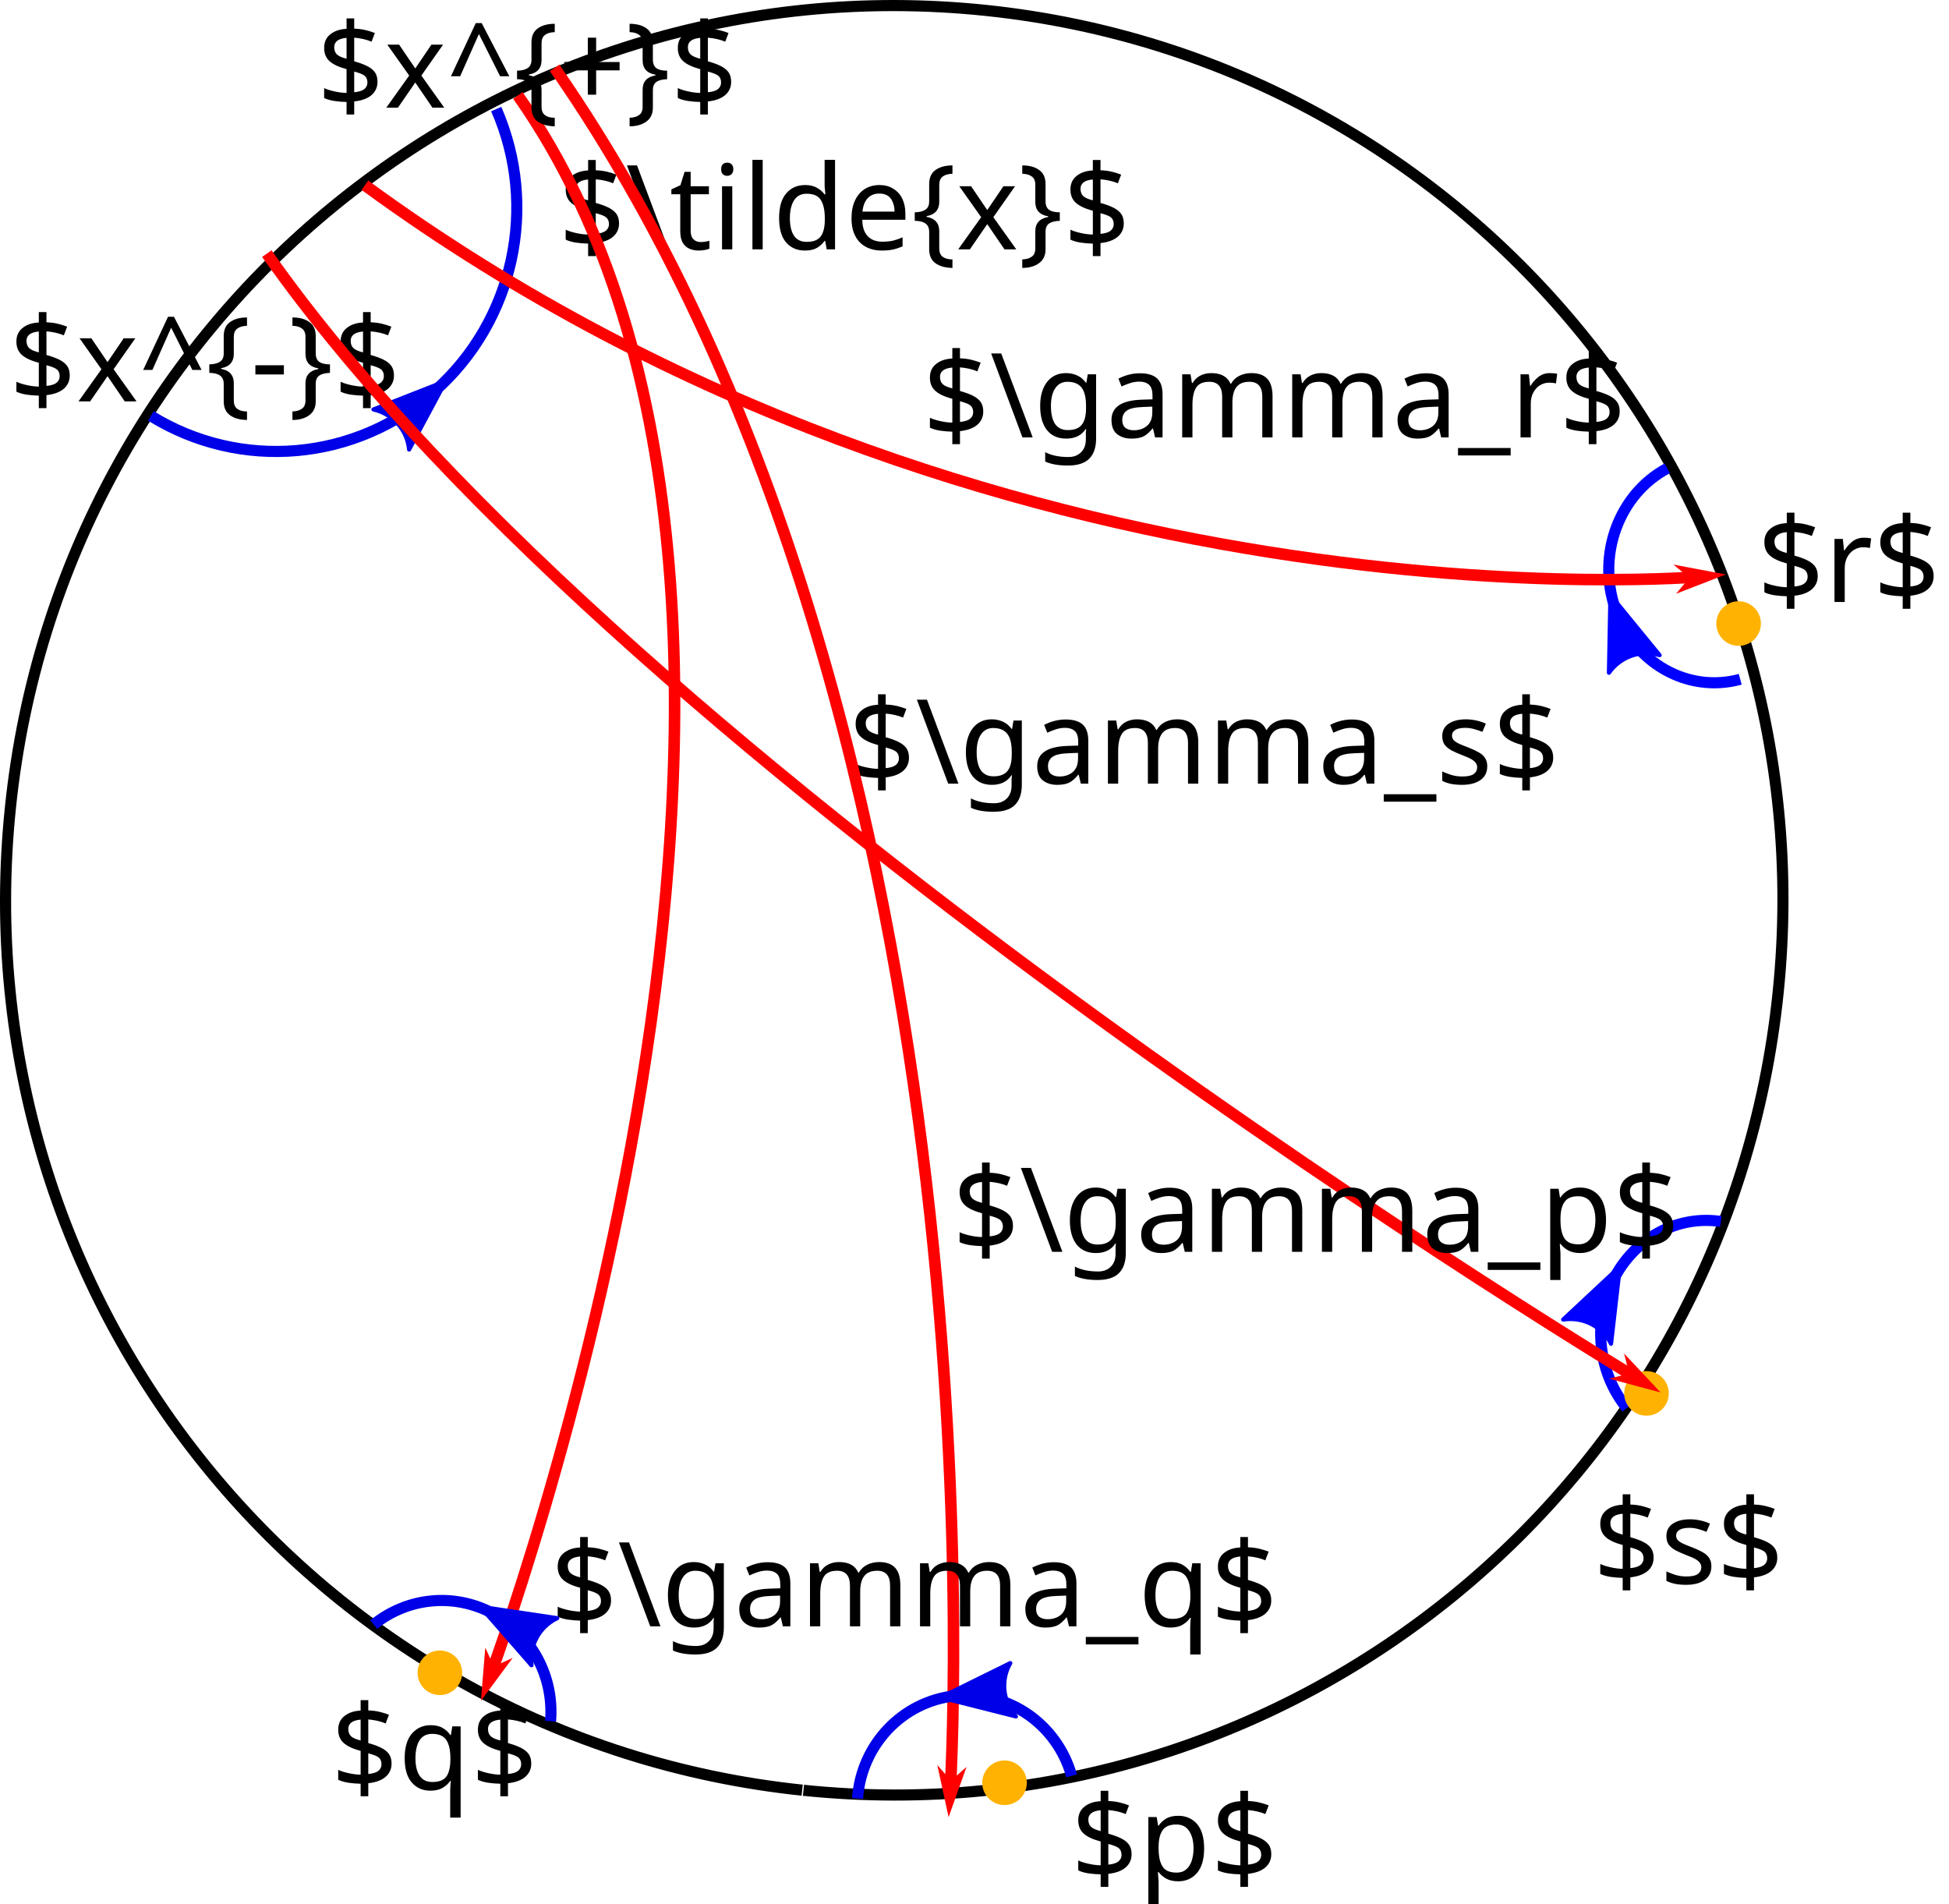
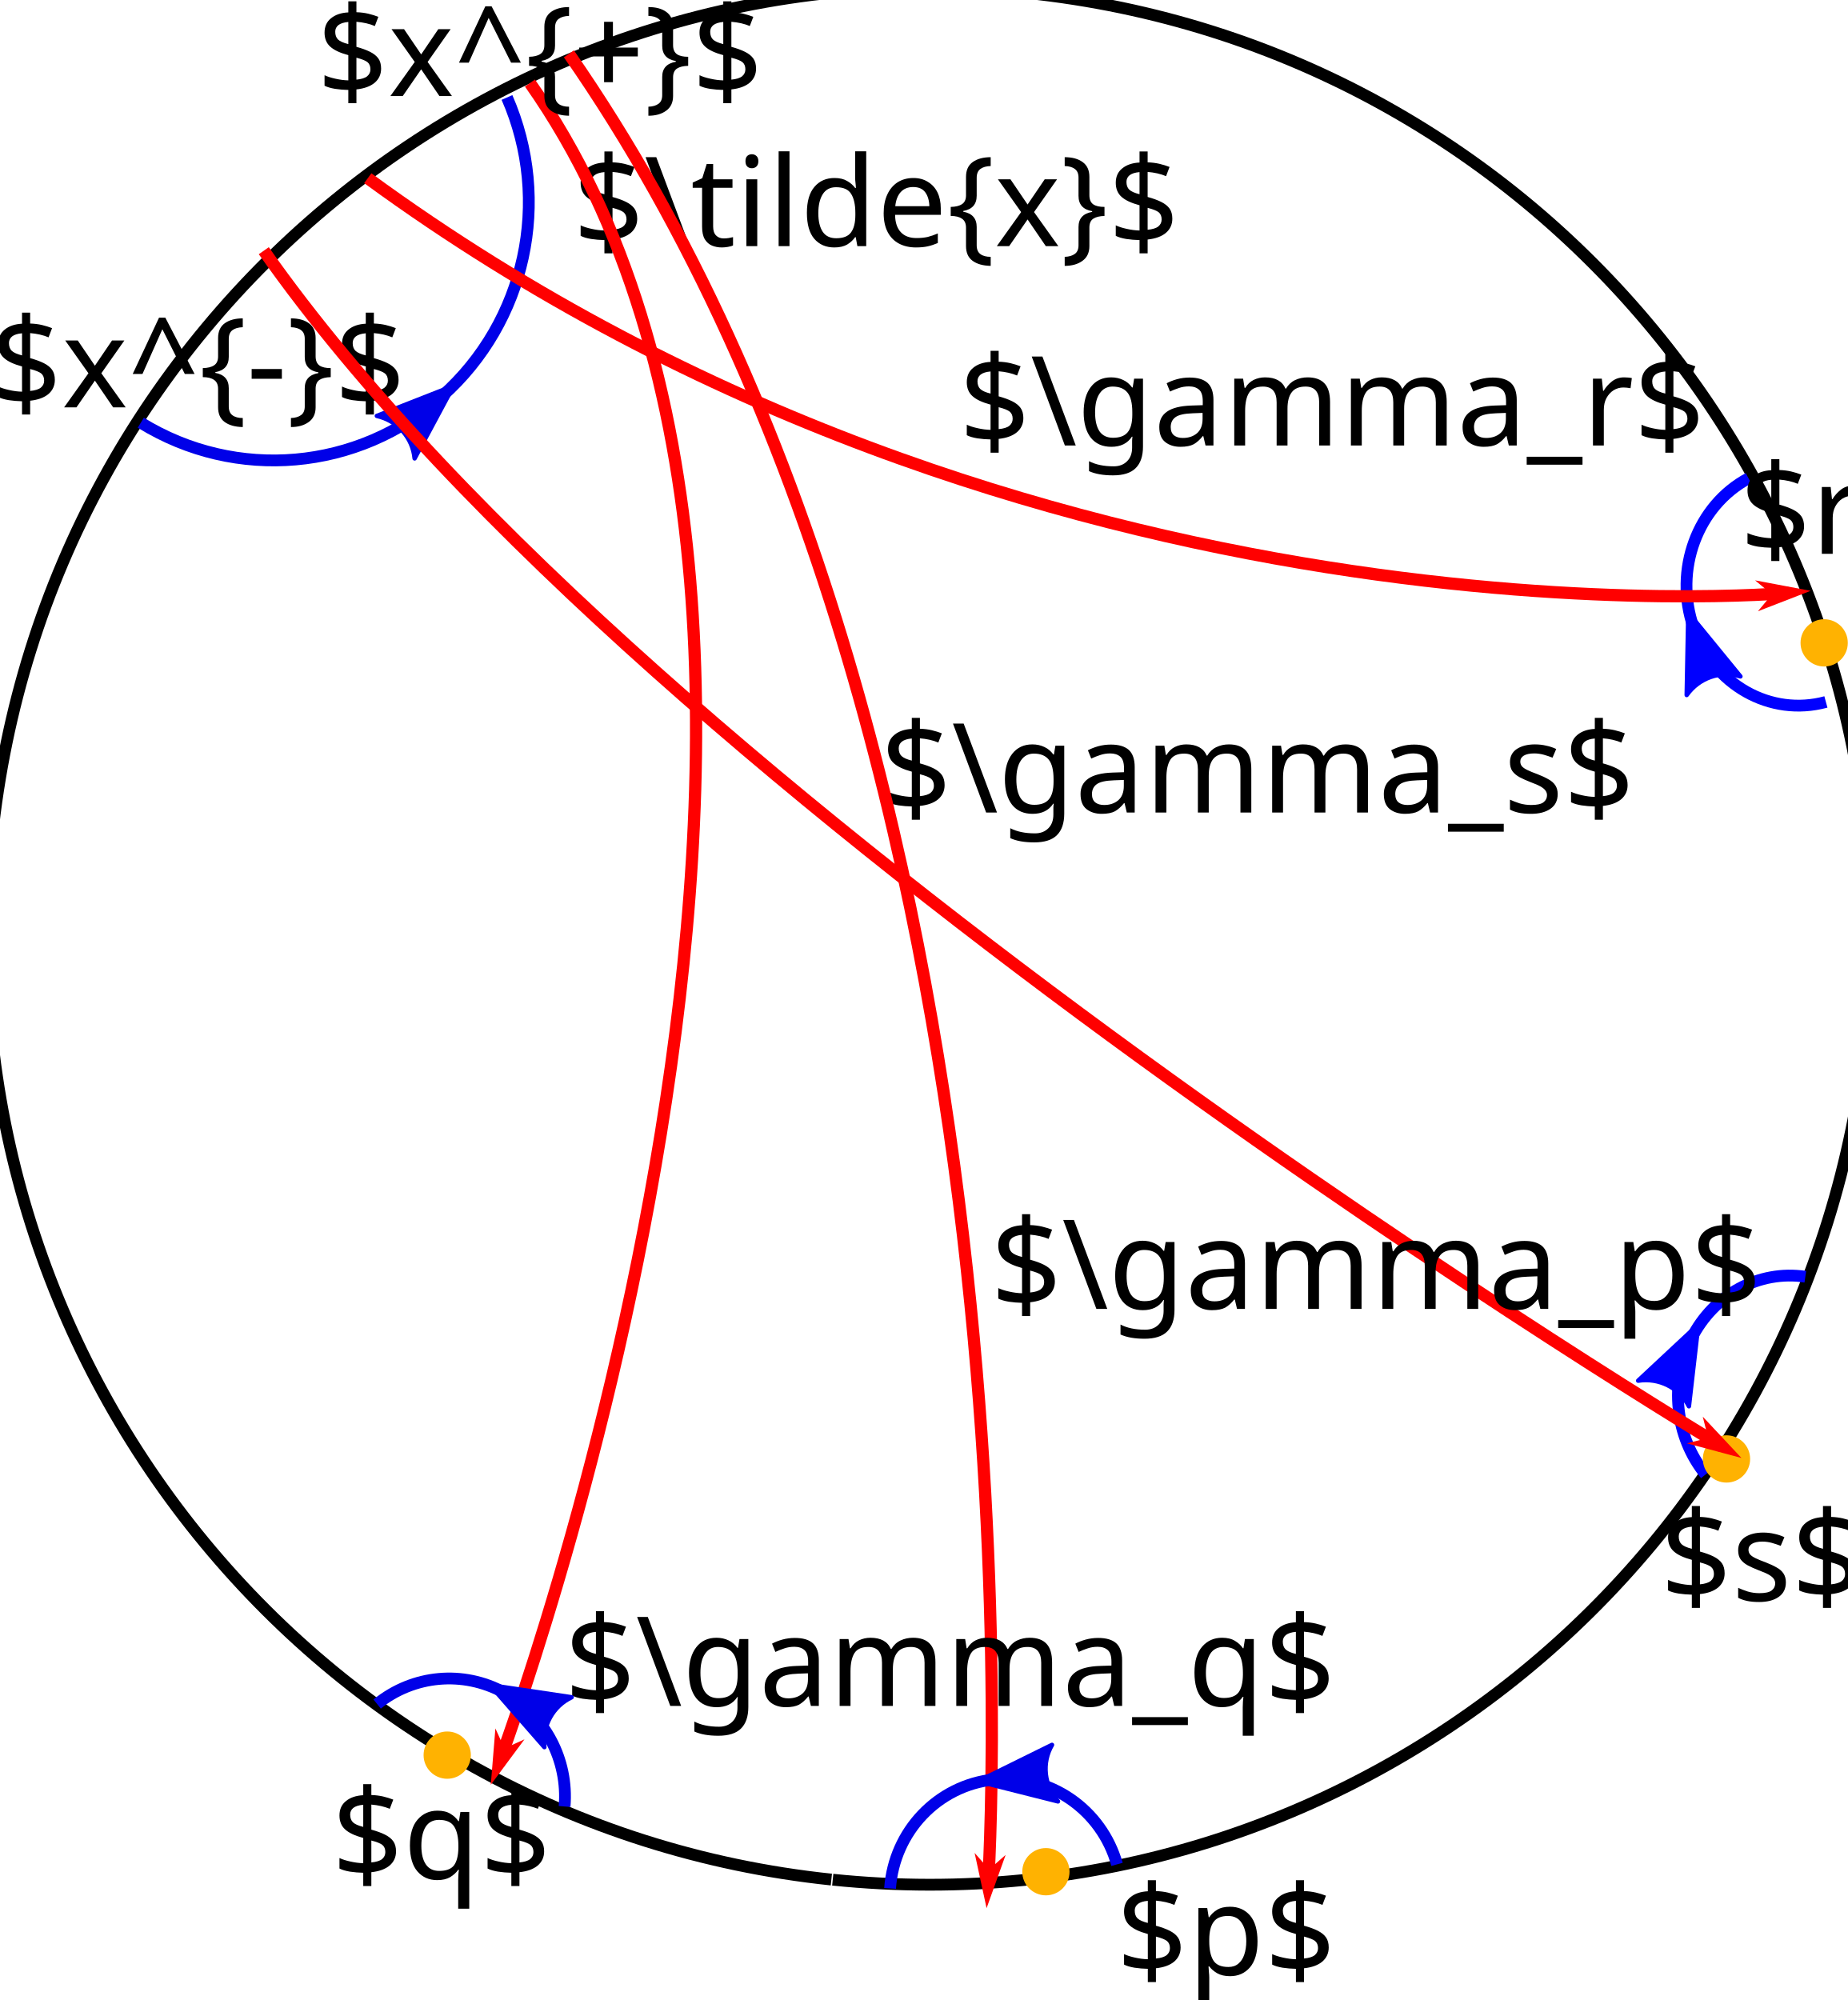
- <svg xmlns="http://www.w3.org/2000/svg" width="175.273mm" height="171.186mm" viewBox="0 0 175.273 171.186" version="1.1" id="svg3517">
+ <svg xmlns="http://www.w3.org/2000/svg" width="156.736mm" height="169.646mm" viewBox="0 0 156.736 169.646" version="1.1" id="svg3517">
  <defs id="defs3511">
    <marker orient="auto" refY="0" refX="0" id="marker1736" style="overflow:visible">
      <path id="path1734" d="M 0,0 5,-5 -12.5,0 5,5 Z" style="fill:#ff0000;fill-opacity:1;fill-rule:evenodd;stroke:#ff0000;stroke-width:1pt;stroke-opacity:1" transform="matrix(-0.2,0,0,-0.2,-1.2,0)" />
    </marker>
    <marker orient="auto" refY="0" refX="0" id="marker1732" style="overflow:visible">
      <path id="path1484" d="M 0,0 5,-5 -12.5,0 5,5 Z" style="fill:#ff0000;fill-opacity:1;fill-rule:evenodd;stroke:#ff0000;stroke-width:1pt;stroke-opacity:1" transform="matrix(-0.2,0,0,-0.2,-1.2,0)" />
    </marker>
    <marker orient="auto" refY="0" refX="0" id="marker8746" style="overflow:visible">
      <path id="path8744" style="fill:#06a500;fill-opacity:1;fill-rule:evenodd;stroke:#06a500;stroke-width:0.625;stroke-linejoin:round;stroke-opacity:1" d="M 8.719,4.034 -2.207,0.016 8.719,-4.002 c -1.745,2.372 -1.735,5.617 -6e-7,8.035 z" transform="scale(0.6)" />
    </marker>
    <marker orient="auto" refY="0" refX="0" id="Arrow1Lstart" style="overflow:visible">
      <path id="path974" d="M 0,0 5,-5 -12.5,0 5,5 Z" style="fill:#ff0000;fill-opacity:1;fill-rule:evenodd;stroke:#ff0000;stroke-width:1pt;stroke-opacity:1" transform="matrix(0.8,0,0,0.8,10,0)" />
    </marker>
    <marker style="overflow:visible" id="marker8560" refX="0" refY="0" orient="auto">
      <path transform="scale(-0.6)" d="M 8.719,4.034 -2.207,0.016 8.719,-4.002 c -1.745,2.372 -1.735,5.617 -6e-7,8.035 z" style="fill:#ff0000;fill-opacity:1;fill-rule:evenodd;stroke:#ff0000;stroke-width:0.625;stroke-linejoin:round;stroke-opacity:1" id="path8558" />
    </marker>
    <marker style="overflow:visible" id="marker8376" refX="0" refY="0" orient="auto">
      <path transform="scale(-0.6)" d="M 8.719,4.034 -2.207,0.016 8.719,-4.002 c -1.745,2.372 -1.735,5.617 -6e-7,8.035 z" style="fill:#ff0000;fill-opacity:1;fill-rule:evenodd;stroke:#ff0000;stroke-width:0.625;stroke-linejoin:round;stroke-opacity:1" id="path8374" />
    </marker>
    <marker style="overflow:visible" id="marker8328" refX="0" refY="0" orient="auto">
      <path transform="scale(0.6)" d="M 8.719,4.034 -2.207,0.016 8.719,-4.002 c -1.745,2.372 -1.735,5.617 -6e-7,8.035 z" style="fill:#0000e8;fill-opacity:1;fill-rule:evenodd;stroke:#0000e8;stroke-width:0.625;stroke-linejoin:round;stroke-opacity:1" id="path8326" />
    </marker>
    <marker orient="auto" refY="0" refX="0" id="marker8115" style="overflow:visible">
      <path id="path8113" style="fill:#0000ff;fill-opacity:1;fill-rule:evenodd;stroke:#0000ff;stroke-width:0.625;stroke-linejoin:round;stroke-opacity:1" d="M 8.719,4.034 -2.207,0.016 8.719,-4.002 c -1.745,2.372 -1.735,5.617 -6e-7,8.035 z" transform="scale(-0.6)" />
    </marker>
    <marker orient="auto" refY="0" refX="0" id="marker7993" style="overflow:visible">
      <path id="path7991" style="fill:#000000;fill-opacity:1;fill-rule:evenodd;stroke:#000000;stroke-width:0.625;stroke-linejoin:round;stroke-opacity:1" d="M 8.719,4.034 -2.207,0.016 8.719,-4.002 c -1.745,2.372 -1.735,5.617 -6e-7,8.035 z" transform="scale(0.6)" />
    </marker>
    <marker orient="auto" refY="0" refX="0" id="marker7941" style="overflow:visible">
      <path id="path7939" style="fill:#000000;fill-opacity:1;fill-rule:evenodd;stroke:#000000;stroke-width:0.625;stroke-linejoin:round;stroke-opacity:1" d="M 8.719,4.034 -2.207,0.016 8.719,-4.002 c -1.745,2.372 -1.735,5.617 -6e-7,8.035 z" transform="scale(-0.6)" />
    </marker>
    <marker orient="auto" refY="0" refX="0" id="marker7857" style="overflow:visible">
      <path id="path7855" style="fill:#ff0000;fill-opacity:1;fill-rule:evenodd;stroke:#ff0000;stroke-width:0.625;stroke-linejoin:round;stroke-opacity:1" d="M 8.719,4.034 -2.207,0.016 8.719,-4.002 c -1.745,2.372 -1.735,5.617 -6e-7,8.035 z" transform="scale(-0.6)" />
    </marker>
    <marker orient="auto" refY="0" refX="0" id="Arrow1Mstart" style="overflow:visible">
      <path id="path980" d="M 0,0 5,-5 -12.5,0 5,5 Z" style="fill:#000000;fill-opacity:1;fill-rule:evenodd;stroke:#000000;stroke-width:1pt;stroke-opacity:1" transform="matrix(0.4,0,0,0.4,4,0)" />
    </marker>
    <marker orient="auto" refY="0" refX="0" id="Arrow2Mend" style="overflow:visible">
      <path id="path1001" style="fill:#ff009e;fill-opacity:1;fill-rule:evenodd;stroke:#ff009e;stroke-width:0.625;stroke-linejoin:round;stroke-opacity:1" d="M 8.719,4.034 -2.207,0.016 8.719,-4.002 c -1.745,2.372 -1.735,5.617 -6e-7,8.035 z" transform="scale(-0.6)" />
    </marker>
    <marker orient="auto" refY="0" refX="0" id="Arrow1Send" style="overflow:visible">
      <path id="path989" d="M 0,0 5,-5 -12.5,0 5,5 Z" style="fill:#000000;fill-opacity:1;fill-rule:evenodd;stroke:#000000;stroke-width:1pt;stroke-opacity:1" transform="matrix(-0.2,0,0,-0.2,-1.2,0)" />
    </marker>
    <marker orient="auto" refY="0" refX="0" id="marker8115-0" style="overflow:visible">
      <path id="path8113-5" style="fill:#0000ff;fill-opacity:1;fill-rule:evenodd;stroke:#0000ff;stroke-width:0.625;stroke-linejoin:round;stroke-opacity:1" d="M 8.719,4.034 -2.207,0.016 8.719,-4.002 c -1.745,2.372 -1.735,5.617 -6e-7,8.035 z" transform="scale(-0.6)" />
    </marker>
    <marker orient="auto" refY="0" refX="0" id="marker1732-6" style="overflow:visible">
      <path id="path1484-3" d="M 0,0 5,-5 -12.5,0 5,5 Z" style="fill:#ff0000;fill-opacity:1;fill-rule:evenodd;stroke:#ff0000;stroke-width:1pt;stroke-opacity:1" transform="matrix(-0.2,0,0,-0.2,-1.2,0)" />
    </marker>
    <marker orient="auto" refY="0" refX="0" id="marker1736-0" style="overflow:visible">
      <path id="path1734-4" d="M 0,0 5,-5 -12.5,0 5,5 Z" style="fill:#ff0000;fill-opacity:1;fill-rule:evenodd;stroke:#ff0000;stroke-width:1pt;stroke-opacity:1" transform="matrix(-0.2,0,0,-0.2,-1.2,0)" />
    </marker>
    <marker orient="auto" refY="0" refX="0" id="marker1732-6-8" style="overflow:visible">
      <path id="path1484-3-9" d="M 0,0 5,-5 -12.5,0 5,5 Z" style="fill:#ff0000;fill-opacity:1;fill-rule:evenodd;stroke:#ff0000;stroke-width:1pt;stroke-opacity:1" transform="matrix(-0.2,0,0,-0.2,-1.2,0)" />
    </marker>
    <marker orient="auto" refY="0" refX="0" id="marker1736-0-5" style="overflow:visible">
      <path id="path1734-4-2" d="M 0,0 5,-5 -12.5,0 5,5 Z" style="fill:#ff0000;fill-opacity:1;fill-rule:evenodd;stroke:#ff0000;stroke-width:1pt;stroke-opacity:1" transform="matrix(-0.2,0,0,-0.2,-1.2,0)" />
    </marker>
    <marker orient="auto" refY="0" refX="0" id="marker1732-2" style="overflow:visible">
      <path id="path1484-1" d="M 0,0 5,-5 -12.5,0 5,5 Z" style="fill:#ff0000;fill-opacity:1;fill-rule:evenodd;stroke:#ff0000;stroke-width:1pt;stroke-opacity:1" transform="matrix(-0.2,0,0,-0.2,-1.2,0)" />
    </marker>
    <marker orient="auto" refY="0" refX="0" id="marker1736-5" style="overflow:visible">
      <path id="path1734-2" d="M 0,0 5,-5 -12.5,0 5,5 Z" style="fill:#ff0000;fill-opacity:1;fill-rule:evenodd;stroke:#ff0000;stroke-width:1pt;stroke-opacity:1" transform="matrix(-0.2,0,0,-0.2,-1.2,0)" />
    </marker>
    <marker style="overflow:visible" id="marker8328-6" refX="0" refY="0" orient="auto">
      <path transform="scale(0.6)" d="M 8.719,4.034 -2.207,0.016 8.719,-4.002 c -1.745,2.372 -1.735,5.617 -6e-7,8.035 z" style="fill:#0000e8;fill-opacity:1;fill-rule:evenodd;stroke:#0000e8;stroke-width:0.625;stroke-linejoin:round;stroke-opacity:1" id="path8326-3" />
    </marker>
    <marker style="overflow:visible" id="marker8328-6-8" refX="0" refY="0" orient="auto">
      <path transform="scale(0.6)" d="M 8.719,4.034 -2.207,0.016 8.719,-4.002 c -1.745,2.372 -1.735,5.617 -6e-7,8.035 z" style="fill:#0000e8;fill-opacity:1;fill-rule:evenodd;stroke:#0000e8;stroke-width:0.625;stroke-linejoin:round;stroke-opacity:1" id="path8326-3-6" />
    </marker>
  </defs>
-   <g id="layer1" transform="translate(-23.01352,-66.10746)">
+   <g id="layer1" transform="translate(-24.63428,-67.64752)">
    <path style="fill:none;stroke:#000000;stroke-width:1;stroke-miterlimit:4;stroke-dasharray:none;stroke-dashoffset:0;stroke-opacity:1" id="path7765" d="M 95.152,227.077 A 79.914,80.448 0 0 1 23.947,138.755 79.914,80.448 0 0 1 111.656,67.041 79.914,80.448 0 0 1 182.926,155.309 79.914,80.448 0 0 1 95.27,227.089" />
    <path style="fill:none;stroke:#0000e8;stroke-width:1;stroke-miterlimit:4;stroke-dasharray:none;stroke-dashoffset:0;stroke-opacity:1;marker-mid:url(#marker8328)" id="path7767" d="m 67.637,75.915 a 21.649,21.916 0 0 1 -5.517,25.346 21.649,21.916 0 0 1 -25.542,2.243" />
    <path style="fill:none;stroke:#0000ff;stroke-width:1;stroke-miterlimit:4;stroke-dasharray:none;stroke-dashoffset:0;stroke-opacity:1;marker-mid:url(#marker8115)" id="path7775" d="m 169.309,192.715 a 9.492,10.174 0 0 1 -1.203,-11.535 9.492,10.174 0 0 1 9.663,-5.237" />
    <text xml:space="preserve" style="font-style:normal;font-weight:normal;font-size:10.583px;line-height:1.25;font-family:sans-serif;letter-spacing:0px;word-spacing:0px;fill:#000000;fill-opacity:1;stroke:none;stroke-width:0.265" x="73.232" y="88.53" id="text9759">
      <tspan id="tspan9757" x="73.232" y="88.53" style="stroke-width:0.265">$\tilde{x}$</tspan>
    </text>
    <text xml:space="preserve" style="font-style:normal;font-weight:normal;font-size:10.583px;line-height:1.25;font-family:sans-serif;letter-spacing:0px;word-spacing:0px;fill:#000000;fill-opacity:1;stroke:none;stroke-width:0.265" x="99.305" y="136.573" id="text9763">
      <tspan id="tspan9761" x="99.305" y="136.573" style="stroke-width:0.265">$\gamma_s$</tspan>
    </text>
    <path style="fill:none;stroke:#ff0000;stroke-width:1.038;stroke-linecap:butt;stroke-linejoin:miter;stroke-miterlimit:4;stroke-dasharray:none;stroke-opacity:1;marker-mid:url(#marker1732);marker-end:url(#marker1736)" d="M 69.586,74.692 C 102.785,121.919 66.917,217.303 66.917,217.303" id="path1467" />
-     <text xml:space="preserve" style="font-style:normal;font-variant:normal;font-weight:normal;font-stretch:normal;font-size:10.583px;line-height:1.25;font-family:verdana;-inkscape-font-specification:verdana;letter-spacing:0px;word-spacing:0px;fill:#000000;fill-opacity:1;stroke:none;stroke-width:0.265" x="166.27" y="208.505" id="text1740">
-       <tspan id="tspan1738" x="166.27" y="208.505" style="stroke-width:0.265">$s$</tspan>
+     <text xml:space="preserve" style="font-style:normal;font-variant:normal;font-weight:normal;font-stretch:normal;font-size:10.583px;line-height:1.25;font-family:verdana;-inkscape-font-specification:verdana;letter-spacing:0px;word-spacing:0px;fill:#000000;fill-opacity:1;stroke:none;stroke-width:0.265" x="165.468" y="203.427" id="text1740">
+       <tspan id="tspan1738" x="165.468" y="203.427" style="stroke-width:0.265">$s$</tspan>
    </text>
    <circle style="fill:#ffb201;fill-opacity:1;stroke:none;stroke-width:1;stroke-miterlimit:4;stroke-dasharray:none;stroke-dashoffset:0;stroke-opacity:1" id="path1781-5" cx="171.081" cy="191.4" r="2.005" />
    <text xml:space="preserve" style="font-style:normal;font-variant:normal;font-weight:normal;font-stretch:normal;font-size:10.583px;line-height:1.25;font-family:verdana;-inkscape-font-specification:verdana;letter-spacing:0px;word-spacing:0px;fill:#000000;fill-opacity:1;stroke:none;stroke-width:0.265" x="23.833" y="102.2" id="text19550-5-7">
      <tspan id="tspan19548-1-9" x="23.833" y="102.2" style="stroke-width:0.265">$x^{-}$</tspan>
    </text>
    <text xml:space="preserve" style="font-style:normal;font-variant:normal;font-weight:normal;font-stretch:normal;font-size:10.583px;line-height:1.25;font-family:verdana;-inkscape-font-specification:verdana;letter-spacing:0px;word-spacing:0px;fill:#000000;fill-opacity:1;stroke:none;stroke-width:0.265" x="51.509" y="75.792" id="text19550-5-7-9">
      <tspan id="tspan19548-1-9-5" x="51.509" y="75.792" style="stroke-width:0.265">$x^{+}$</tspan>
    </text>
    <path style="fill:none;stroke:#0000ff;stroke-width:1;stroke-miterlimit:4;stroke-dasharray:none;stroke-dashoffset:0;stroke-opacity:1;marker-mid:url(#marker8115-0)" id="path7775-0" d="m 179.513,127.189 a 9.492,10.174 0 0 1 -11.231,-6.324 9.492,10.174 0 0 1 4.667,-12.645" />
    <path style="fill:none;stroke:#ff0000;stroke-width:1.038;stroke-linecap:butt;stroke-linejoin:miter;stroke-miterlimit:4;stroke-dasharray:none;stroke-opacity:1;marker-mid:url(#marker1732-6);marker-end:url(#marker1736-0)" d="M 55.83,82.765 C 112.013,123.845 176.372,117.933 176.372,117.933" id="path1467-3" />
-     <text xml:space="preserve" style="font-style:normal;font-variant:normal;font-weight:normal;font-stretch:normal;font-size:10.583px;line-height:1.25;font-family:verdana;-inkscape-font-specification:verdana;letter-spacing:0px;word-spacing:0px;fill:#000000;fill-opacity:1;stroke:none;stroke-width:0.265" x="181.027" y="120.239" id="text1740-5">
-       <tspan id="tspan1738-7" x="181.027" y="120.239" style="stroke-width:0.265">$r$</tspan>
+     <text xml:space="preserve" style="font-style:normal;font-variant:normal;font-weight:normal;font-stretch:normal;font-size:10.583px;line-height:1.25;font-family:verdana;-inkscape-font-specification:verdana;letter-spacing:0px;word-spacing:0px;fill:#000000;fill-opacity:1;stroke:none;stroke-width:0.265" x="172.207" y="114.626" id="text1740-5">
+       <tspan id="tspan1738-7" x="172.207" y="114.626" style="stroke-width:0.265">$r$</tspan>
    </text>
    <circle style="fill:#ffb201;fill-opacity:1;stroke:none;stroke-width:1;stroke-miterlimit:4;stroke-dasharray:none;stroke-dashoffset:0;stroke-opacity:1" id="path1781-5-2" cx="179.366" cy="122.177" r="2.005" />
    <text xml:space="preserve" style="font-style:normal;font-weight:normal;font-size:10.583px;line-height:1.25;font-family:sans-serif;letter-spacing:0px;word-spacing:0px;fill:#000000;fill-opacity:1;stroke:none;stroke-width:0.265" x="105.984" y="105.439" id="text9763-3">
      <tspan id="tspan9761-7" x="105.984" y="105.439" style="stroke-width:0.265">$\gamma_r$</tspan>
    </text>
    <path style="fill:none;stroke:#ff0000;stroke-width:1.038;stroke-linecap:butt;stroke-linejoin:miter;stroke-miterlimit:4;stroke-dasharray:none;stroke-opacity:1;marker-mid:url(#marker1732-6-8);marker-end:url(#marker1736-0-5)" d="M 72.89,72.215 C 114.641,132.271 108.44,227.655 108.44,227.655" id="path1467-3-2" />
    <path style="fill:none;stroke:#ff0000;stroke-width:1.038;stroke-linecap:butt;stroke-linejoin:miter;stroke-miterlimit:4;stroke-dasharray:none;stroke-opacity:1;marker-mid:url(#marker1732-2);marker-end:url(#marker1736-5)" d="M 47.01,88.912 C 80.208,136.139 170.759,190.363 170.759,190.363" id="path1467-7" />
    <text xml:space="preserve" style="font-style:normal;font-weight:normal;font-size:10.583px;line-height:1.25;font-family:sans-serif;letter-spacing:0px;word-spacing:0px;fill:#000000;fill-opacity:1;stroke:none;stroke-width:0.265" x="108.657" y="178.671" id="text9763-2">
      <tspan id="tspan9761-8" x="108.657" y="178.671" style="stroke-width:0.265">$\gamma_p$</tspan>
    </text>
    <text xml:space="preserve" style="font-style:normal;font-weight:normal;font-size:10.583px;line-height:1.25;font-family:sans-serif;letter-spacing:0px;word-spacing:0px;fill:#000000;fill-opacity:1;stroke:none;stroke-width:0.265" x="72.51" y="212.347" id="text9763-2-4">
      <tspan id="tspan9761-8-3" x="72.51" y="212.347" style="stroke-width:0.265">$\gamma_q$</tspan>
    </text>
    <path style="fill:none;stroke:#0000e8;stroke-width:1;stroke-miterlimit:4;stroke-dasharray:none;stroke-dashoffset:0;stroke-opacity:1;marker-mid:url(#marker8328-6)" id="path7767-3" d="m 56.623,212.188 a 9.829,10.005 0 0 1 10.758,-0.976 9.829,10.005 0 0 1 5.143,9.668" />
    <path style="fill:none;stroke:#0000e8;stroke-width:1;stroke-miterlimit:4;stroke-dasharray:none;stroke-dashoffset:0;stroke-opacity:1;marker-mid:url(#marker8328-6-8)" id="path7767-3-6" d="m 100.132,227.827 a 9.829,10.005 0 0 1 8.787,-9.235 9.829,10.005 0 0 1 10.465,7.197" />
    <circle style="fill:#ffb201;fill-opacity:1;stroke:none;stroke-width:1;stroke-miterlimit:4;stroke-dasharray:none;stroke-dashoffset:0;stroke-opacity:1" id="path1781-5-2-9" cx="113.351" cy="226.412" r="2.005" />
    <circle style="fill:#ffb201;fill-opacity:1;stroke:none;stroke-width:1;stroke-miterlimit:4;stroke-dasharray:none;stroke-dashoffset:0;stroke-opacity:1" id="path1781-5-2-9-8" cx="62.569" cy="216.523" r="2.005" />
    <text xml:space="preserve" style="font-style:normal;font-variant:normal;font-weight:normal;font-stretch:normal;font-size:10.583px;line-height:1.25;font-family:verdana;-inkscape-font-specification:verdana;letter-spacing:0px;word-spacing:0px;fill:#000000;fill-opacity:1;stroke:none;stroke-width:0.265" x="119.326" y="235.164" id="text1740-7">
      <tspan id="tspan1738-3" x="119.326" y="235.164" style="stroke-width:0.265">$p$</tspan>
    </text>
    <text xml:space="preserve" style="font-style:normal;font-variant:normal;font-weight:normal;font-stretch:normal;font-size:10.583px;line-height:1.25;font-family:verdana;-inkscape-font-specification:verdana;letter-spacing:0px;word-spacing:0px;fill:#000000;fill-opacity:1;stroke:none;stroke-width:0.265" x="52.773" y="227.015" id="text1740-7-3">
      <tspan id="tspan1738-3-4" x="52.773" y="227.015" style="stroke-width:0.265">$q$</tspan>
    </text>
  </g>
</svg>
